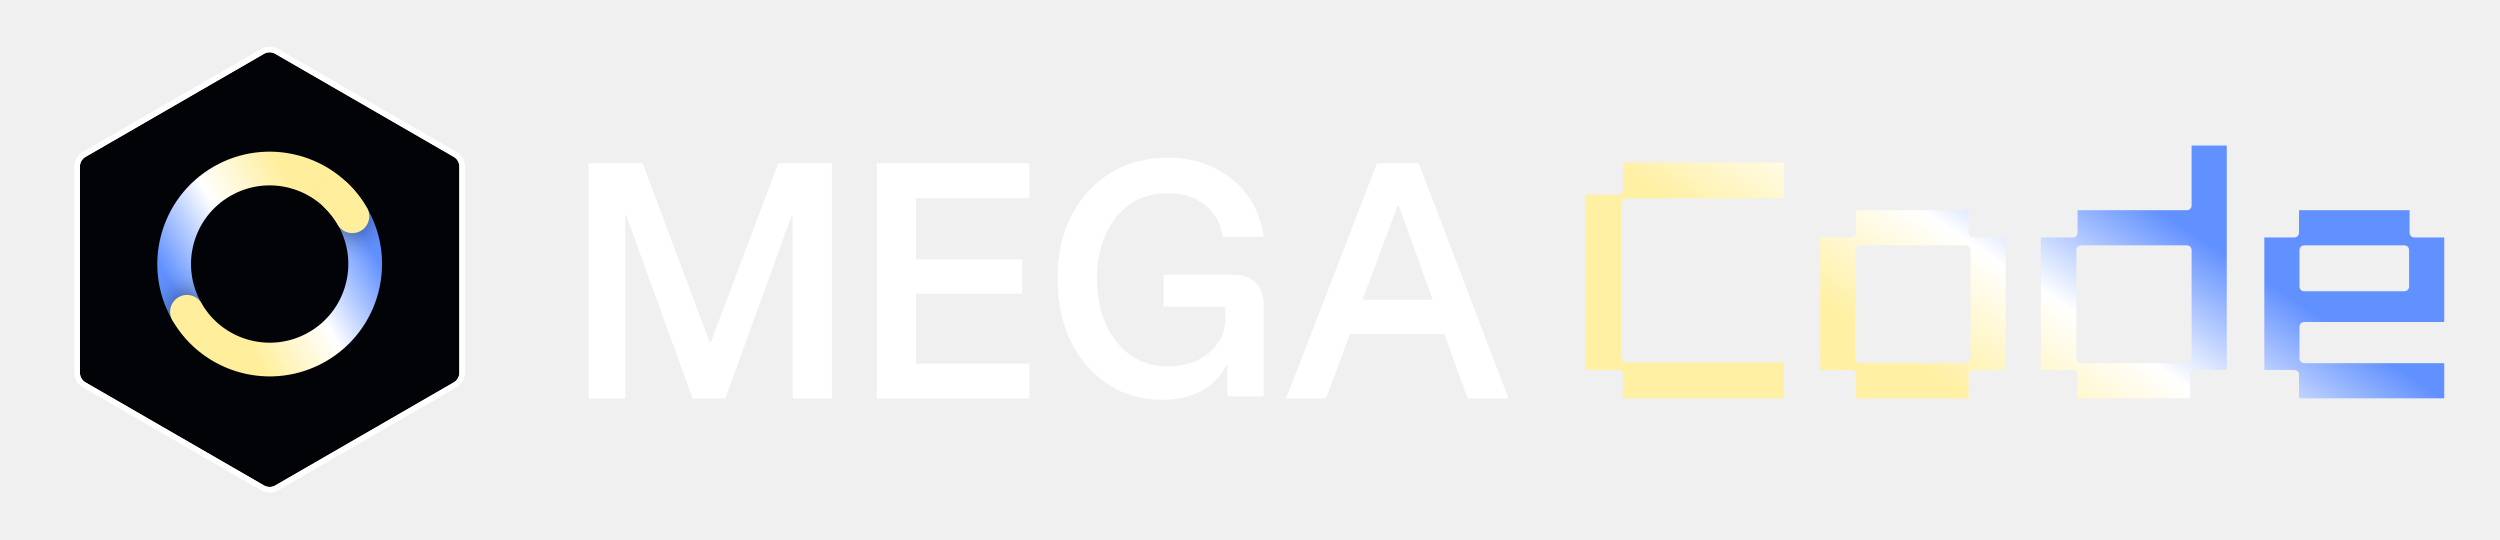
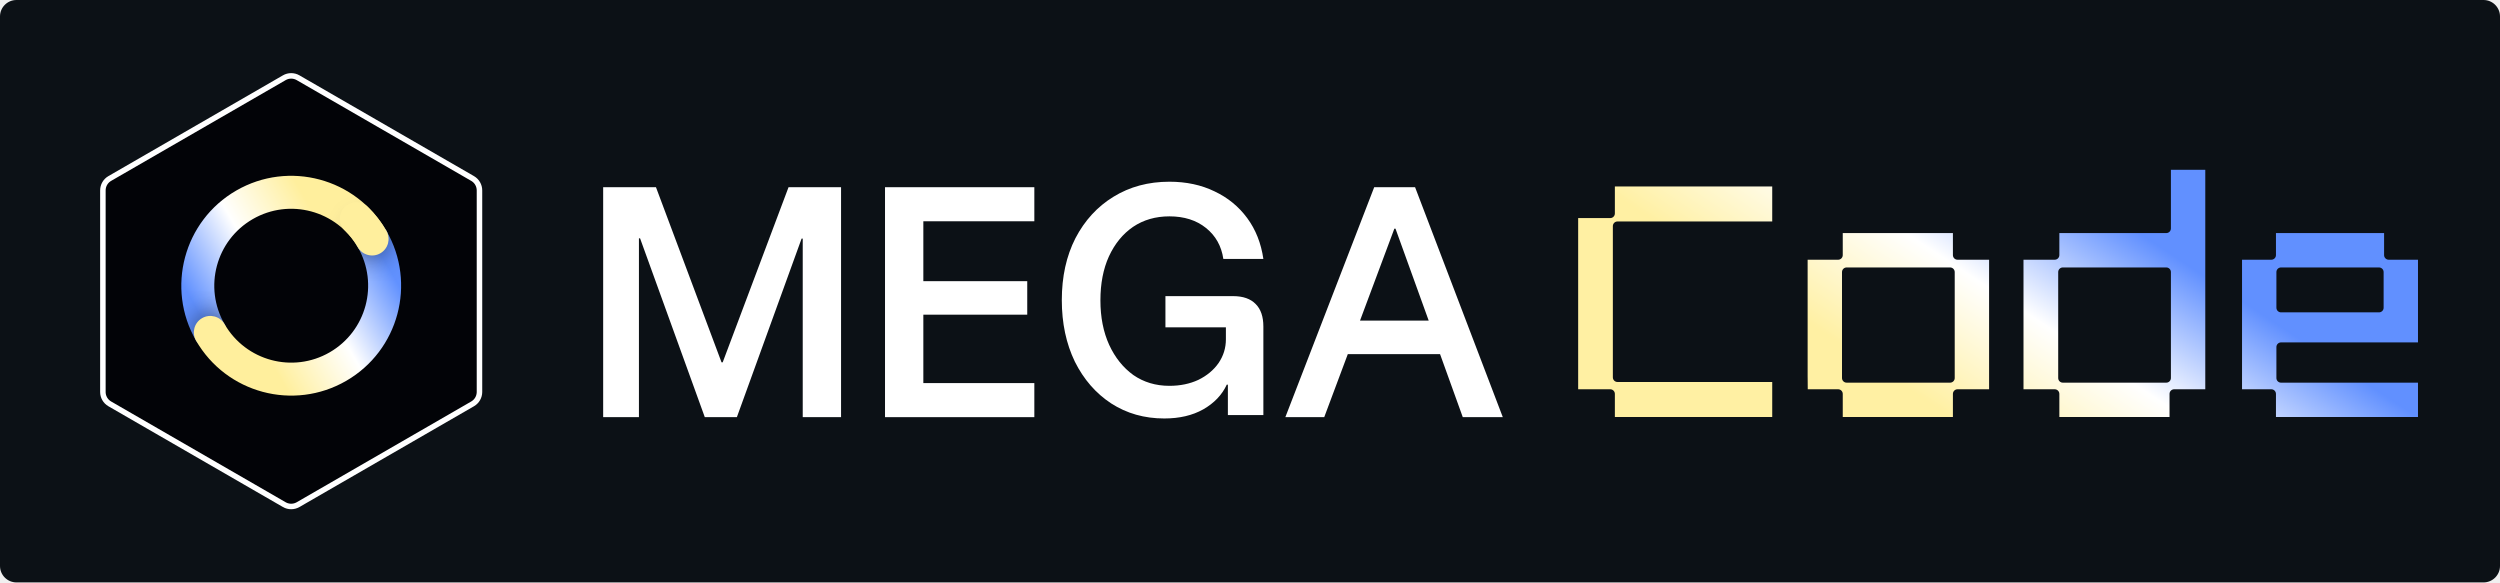
- <svg xmlns="http://www.w3.org/2000/svg" width="445" height="96" viewBox="0 0 445 96" fill="none">
-   <path d="M350.43 37.42V41.427C350.43 41.894 350.807 42.271 351.273 42.271H357.014V65.846H351.273C350.807 65.846 350.43 66.224 350.43 66.69V70.9H330.381V66.69C330.381 66.224 330.002 65.846 329.536 65.846H324.011C324.001 64.812 323.989 63.982 323.989 63.376V42.271H329.536C330.002 42.271 330.381 41.894 330.381 41.427V37.42H350.43ZM317.545 28.931V35.307H289.385C288.918 35.307 288.54 35.685 288.54 36.151V63.679C288.54 64.145 288.919 64.523 289.385 64.523H317.545V70.899H288.906V66.69C288.906 66.224 288.528 65.847 288.062 65.846H282.226V34.692H288.062C288.529 34.692 288.906 34.313 288.906 33.847V28.931H317.545ZM396.361 25.9V65.846H390.699C390.233 65.846 389.856 66.224 389.855 66.69V70.899H369.802V66.69C369.801 66.224 369.424 65.846 368.958 65.846H363.276V44.943C363.276 43.849 363.276 43.284 363.275 42.27H368.958C369.424 42.27 369.802 41.893 369.802 41.426V37.42H389.263C389.729 37.419 390.106 37.042 390.106 36.576V25.9H396.361ZM428.904 37.42V41.427C428.904 41.894 429.283 42.271 429.749 42.271H435.074V57.317H410.148C409.682 57.317 409.305 57.695 409.305 58.162V63.8C409.305 64.267 409.682 64.644 410.148 64.644H435.074V70.899H409.224V66.692C409.224 66.226 408.846 65.847 408.38 65.847H403.05V42.271H408.38C408.846 42.271 409.224 41.894 409.224 41.427V37.42H428.904ZM331.089 43.675C330.623 43.675 330.244 44.053 330.244 44.519V63.8C330.244 64.267 330.623 64.644 331.089 64.644H349.915C350.381 64.644 350.759 64.267 350.759 63.8V44.519C350.759 44.053 350.381 43.675 349.915 43.675H331.089ZM370.436 43.675C369.969 43.676 369.592 44.053 369.592 44.519V63.8C369.592 64.267 369.969 64.644 370.436 64.644H389.263C389.729 64.644 390.106 64.267 390.106 63.8V44.519C390.106 44.053 389.729 43.676 389.263 43.675H370.436ZM410.148 43.675C409.682 43.675 409.305 44.053 409.305 44.519V51.007C409.305 51.473 409.682 51.85 410.148 51.85H427.976C428.442 51.85 428.82 51.473 428.82 51.007V44.519C428.82 44.053 428.442 43.675 427.976 43.675H410.148Z" fill="url(#paint0_linear_112_3)" />
-   <path d="M228.933 70.922L245.105 29.072H252.545L268.51 70.922H261.225L257.091 59.452H240.3L236.011 70.922H228.933ZM242.521 53.355H255.025L248.98 36.615H248.773L242.521 53.355Z" fill="white" />
-   <path d="M206.901 71.162C203.284 71.162 200.064 70.249 197.239 68.424C194.449 66.598 192.245 64.067 190.626 60.829C189.042 57.557 188.249 53.819 188.249 49.617C188.249 45.346 189.076 41.592 190.729 38.354C192.417 35.116 194.725 32.602 197.653 30.811C200.615 28.985 204.008 28.072 207.831 28.072C210.897 28.072 213.635 28.658 216.046 29.829C218.457 30.965 220.438 32.584 221.988 34.685C223.538 36.787 224.519 39.267 224.933 42.126H217.648C217.303 39.783 216.253 37.906 214.496 36.494C212.739 35.082 210.518 34.376 207.831 34.376C205.317 34.376 203.112 35.013 201.218 36.287C199.358 37.562 197.894 39.353 196.826 41.66C195.793 43.934 195.276 46.603 195.276 49.669C195.276 52.734 195.81 55.438 196.878 57.781C197.946 60.088 199.409 61.914 201.269 63.257C203.164 64.566 205.351 65.221 207.831 65.221C209.794 65.221 211.551 64.859 213.101 64.135C214.651 63.378 215.874 62.362 216.769 61.087C217.665 59.778 218.113 58.332 218.113 56.747V54.577H207.108V48.894H219.404C221.23 48.894 222.608 49.376 223.538 50.34C224.468 51.27 224.933 52.631 224.933 54.422V70.542H218.474V65.014H218.268C217.407 66.874 215.977 68.372 213.979 69.509C212.016 70.611 209.657 71.162 206.901 71.162Z" fill="white" />
-   <path d="M183.249 70.922H156.073V29.072H183.249V35.272H163.048V46.173H181.958V52.27H163.048V64.722H183.249V70.922Z" fill="white" />
-   <path d="M104.776 70.922V29.072H114.386L126.321 60.95H126.527L138.514 29.072H148.072V70.922H141.097V38.423H140.891L129.111 70.922H123.272L111.492 38.372H111.286V70.922H104.776Z" fill="white" />
-   <path d="M46.995 9.577C47.614 9.22 48.376 9.22 48.995 9.577L80.766 27.92C81.384 28.277 81.766 28.937 81.766 29.652V66.337C81.766 67.052 81.384 67.712 80.766 68.069L48.995 86.412C48.376 86.769 47.614 86.769 46.995 86.412L15.225 68.069C14.606 67.712 14.225 67.052 14.225 66.337V29.652C14.225 28.937 14.606 28.277 15.225 27.92L46.995 9.577Z" fill="#020307" />
-   <path d="M81.766 29.653C81.766 28.983 81.431 28.36 80.879 27.991L80.766 27.92L48.995 9.577C48.377 9.22 47.614 9.22 46.995 9.577L15.225 27.92L15.111 27.991C14.56 28.36 14.225 28.983 14.225 29.653V66.338L14.229 66.471C14.273 67.134 14.645 67.735 15.225 68.07L46.995 86.412C47.575 86.747 48.281 86.768 48.877 86.475L48.995 86.412L80.766 68.07C81.346 67.735 81.717 67.133 81.761 66.471L81.766 66.338V29.653ZM82.766 66.338C82.766 67.41 82.194 68.4 81.266 68.936L49.495 87.279C48.567 87.814 47.423 87.814 46.495 87.279L14.725 68.936C13.797 68.4 13.225 67.41 13.225 66.338V29.653C13.225 28.581 13.797 27.59 14.725 27.054L46.495 8.711C47.423 8.176 48.567 8.175 49.495 8.711L81.266 27.054C82.194 27.59 82.766 28.581 82.766 29.653V66.338Z" fill="white" />
-   <path d="M38.001 29.679C47.567 24.157 59.798 27.434 65.321 37C66.15 38.435 65.658 40.27 64.223 41.098C62.788 41.926 60.954 41.435 60.125 40C56.259 33.304 47.697 31.01 41.001 34.876C34.305 38.742 32.011 47.304 35.877 54C36.705 55.435 36.213 57.27 34.779 58.098C33.344 58.926 31.509 58.435 30.68 57C25.158 47.434 28.435 35.202 38.001 29.679Z" fill="url(#paint1_linear_112_3)" />
-   <g filter="url(#filter0_d_112_3)">
-     <circle cx="33.498" cy="55.499" r="2.5" fill="#D9D9D9" />
+ <svg xmlns="http://www.w3.org/2000/svg" width="455" height="106" viewBox="0 0 455 106" fill="none">
+   <rect width="455" height="106" rx="3" fill="#0C1116" />
+   <path d="M355.43 42.42V46.427C355.43 46.894 355.807 47.271 356.273 47.271H362.014V70.846H356.273C355.807 70.846 355.43 71.224 355.43 71.69V75.9H335.381V71.69C335.381 71.224 335.002 70.846 334.536 70.846H329.011C329.001 69.812 328.989 68.982 328.989 68.376V47.271H334.536C335.002 47.271 335.381 46.894 335.381 46.427V42.42H355.43ZM322.545 33.931V40.307H294.385C293.918 40.307 293.54 40.685 293.54 41.151V68.679C293.54 69.145 293.919 69.523 294.385 69.523H322.545V75.899H293.906V71.69C293.906 71.224 293.528 70.847 293.062 70.846H287.226V39.692H293.062C293.529 39.692 293.906 39.313 293.906 38.847V33.931H322.545ZM401.361 30.9V70.846H395.699C395.233 70.846 394.856 71.224 394.855 71.69V75.899H374.802V71.69C374.801 71.224 374.424 70.846 373.958 70.846H368.276V49.943C368.276 48.849 368.276 48.284 368.275 47.27H373.958C374.424 47.27 374.802 46.893 374.802 46.426V42.42H394.263C394.729 42.419 395.106 42.042 395.106 41.576V30.9H401.361ZM433.904 42.42V46.427C433.904 46.894 434.283 47.271 434.749 47.271H440.074V62.317H415.148C414.682 62.317 414.305 62.695 414.305 63.162V68.8C414.305 69.267 414.682 69.644 415.148 69.644H440.074V75.899H414.224V71.692C414.224 71.226 413.846 70.847 413.38 70.847H408.05V47.271H413.38C413.846 47.271 414.224 46.894 414.224 46.427V42.42H433.904ZM336.089 48.675C335.623 48.675 335.244 49.053 335.244 49.519V68.8C335.244 69.267 335.623 69.644 336.089 69.644H354.915C355.381 69.644 355.759 69.267 355.759 68.8V49.519C355.759 49.053 355.381 48.675 354.915 48.675H336.089ZM375.436 48.675C374.969 48.676 374.592 49.053 374.592 49.519V68.8C374.592 69.267 374.969 69.644 375.436 69.644H394.263C394.729 69.644 395.106 69.267 395.106 68.8V49.519C395.106 49.053 394.729 48.676 394.263 48.675H375.436ZM415.148 48.675C414.682 48.675 414.305 49.053 414.305 49.519V56.007C414.305 56.473 414.682 56.85 415.148 56.85H432.976C433.442 56.85 433.82 56.473 433.82 56.007V49.519C433.82 49.053 433.442 48.675 432.976 48.675H415.148Z" fill="url(#paint0_linear_113_55)" />
+   <path d="M233.933 75.922L250.105 34.072H257.545L273.51 75.922H266.225L262.091 64.452H245.3L241.011 75.922H233.933ZM247.521 58.355H260.025L253.98 41.615H253.773L247.521 58.355Z" fill="white" />
+   <path d="M211.901 76.162C208.284 76.162 205.064 75.249 202.239 73.424C199.449 71.598 197.245 69.067 195.626 65.829C194.042 62.557 193.249 58.819 193.249 54.617C193.249 50.346 194.076 46.592 195.729 43.354C197.417 40.116 199.725 37.602 202.653 35.81C205.615 33.985 209.008 33.072 212.831 33.072C215.897 33.072 218.635 33.658 221.046 34.829C223.457 35.965 225.438 37.584 226.988 39.685C228.538 41.787 229.519 44.267 229.933 47.126H222.648C222.303 44.783 221.253 42.906 219.496 41.494C217.739 40.082 215.518 39.376 212.831 39.376C210.317 39.376 208.112 40.013 206.218 41.287C204.358 42.562 202.894 44.353 201.826 46.66C200.793 48.934 200.276 51.603 200.276 54.669C200.276 57.734 200.81 60.438 201.878 62.781C202.946 65.088 204.409 66.914 206.269 68.257C208.164 69.566 210.351 70.221 212.831 70.221C214.794 70.221 216.551 69.859 218.101 69.135C219.651 68.378 220.874 67.362 221.769 66.087C222.665 64.778 223.113 63.332 223.113 61.747V59.577H212.108V53.894H224.404C226.23 53.894 227.608 54.376 228.538 55.34C229.468 56.27 229.933 57.631 229.933 59.422V75.542H223.474V70.014H223.268C222.407 71.874 220.977 73.372 218.979 74.509C217.016 75.611 214.657 76.162 211.901 76.162Z" fill="white" />
+   <path d="M188.249 75.922H161.073V34.072H188.249V40.272H168.048V51.173H186.958V57.27H168.048V69.722H188.249V75.922Z" fill="white" />
+   <path d="M109.776 75.922V34.072H119.386L131.321 65.95H131.527L143.514 34.072H153.072V75.922H146.097V43.423H145.891L134.111 75.922H128.272L116.492 43.372H116.286V75.922H109.776Z" fill="white" />
+   <path d="M51.995 14.577C52.614 14.22 53.376 14.22 53.995 14.577L85.766 32.92C86.384 33.277 86.766 33.937 86.766 34.652V71.337C86.766 72.052 86.384 72.712 85.766 73.069L53.995 91.412C53.376 91.769 52.614 91.769 51.995 91.412L20.225 73.069C19.606 72.712 19.225 72.052 19.225 71.337V34.652C19.225 33.937 19.606 33.277 20.225 32.92L51.995 14.577Z" fill="#020307" />
+   <path d="M86.766 34.653C86.766 33.983 86.431 33.36 85.879 32.991L85.766 32.92L53.995 14.578C53.377 14.22 52.614 14.22 51.995 14.578L20.225 32.92L20.111 32.991C19.56 33.36 19.225 33.983 19.225 34.653V71.338L19.229 71.471C19.273 72.134 19.645 72.735 20.225 73.07L51.995 91.412C52.575 91.747 53.281 91.768 53.877 91.475L53.995 91.412L85.766 73.07C86.346 72.735 86.717 72.133 86.761 71.471L86.766 71.338V34.653ZM87.766 71.338C87.766 72.41 87.194 73.4 86.266 73.936L54.495 92.279C53.567 92.814 52.423 92.814 51.495 92.279L19.725 73.936C18.797 73.4 18.225 72.41 18.225 71.338V34.653C18.225 33.581 18.797 32.59 19.725 32.054L51.495 13.711C52.423 13.176 53.567 13.175 54.495 13.711L86.266 32.054C87.194 32.59 87.766 33.581 87.766 34.653V71.338Z" fill="white" />
+   <path d="M43.001 34.679C52.567 29.157 64.799 32.434 70.321 42C71.15 43.435 70.658 45.27 69.223 46.098C67.788 46.926 65.954 46.435 65.125 45C61.259 38.304 52.697 36.01 46.001 39.876C39.305 43.742 37.011 52.304 40.877 59C41.705 60.435 41.213 62.27 39.779 63.098C38.344 63.926 36.509 63.435 35.68 62C30.158 52.434 33.435 40.202 43.001 34.679Z" fill="url(#paint1_linear_113_55)" />
+   <g filter="url(#filter0_d_113_55)">
+     <circle cx="38.498" cy="60.499" r="2.5" fill="#D9D9D9" />
  </g>
-   <path d="M55.001 59.124C61.697 55.258 63.991 46.696 60.125 40C59.297 38.565 59.789 36.73 61.224 35.901C62.658 35.073 64.493 35.565 65.322 37C70.844 46.566 67.567 58.797 58.001 64.32C48.435 69.843 36.203 66.566 30.68 57C29.852 55.565 30.344 53.73 31.779 52.901C33.213 52.073 35.048 52.565 35.877 54C39.743 60.696 48.305 62.99 55.001 59.124Z" fill="url(#paint2_linear_112_3)" />
-   <g filter="url(#filter1_d_112_3)">
-     <circle cx="62.502" cy="38.5" r="2.5" fill="#D9D9D9" />
+   <path d="M60.001 64.124C66.697 60.258 68.991 51.696 65.125 45C64.297 43.565 64.789 41.73 66.224 40.901C67.658 40.073 69.493 40.565 70.322 42C75.844 51.566 72.567 63.797 63.001 69.32C53.435 74.843 41.203 71.566 35.681 62C34.852 60.565 35.344 58.73 36.779 57.901C38.213 57.073 40.048 57.565 40.877 59C44.743 65.696 53.305 67.99 60.001 64.124Z" fill="url(#paint2_linear_113_55)" />
+   <g filter="url(#filter1_d_113_55)">
+     <circle cx="67.502" cy="43.5" r="2.5" fill="#D9D9D9" />
  </g>
-   <path d="M65.322 36.999C66.15 38.434 65.659 40.269 64.224 41.098C62.789 41.926 60.954 41.434 60.126 39.999C59.462 38.849 58.662 37.832 57.76 36.954C56.572 35.799 56.546 33.9 57.701 32.712C58.856 31.525 60.756 31.498 61.943 32.653C63.237 33.912 64.379 35.366 65.322 36.999Z" fill="#FFEF9D" />
+   <path d="M70.322 42C71.15 43.434 70.659 45.269 69.224 46.098C67.789 46.926 65.954 46.434 65.126 45C64.462 43.849 63.662 42.832 62.76 41.954C61.572 40.799 61.546 38.9 62.701 37.712C63.856 36.525 65.756 36.498 66.943 37.654C68.237 38.912 69.379 40.366 70.322 42Z" fill="#FFEF9D" />
  <defs>
-     <filter id="filter0_d_112_3" x="25.998" y="47.999" width="15" height="15" filterUnits="userSpaceOnUse" color-interpolation-filters="sRGB">
+     <filter id="filter0_d_113_55" x="30.998" y="52.999" width="15" height="15" filterUnits="userSpaceOnUse" color-interpolation-filters="sRGB">
      <feFlood flood-opacity="0" result="BackgroundImageFix" />
      <feColorMatrix in="SourceAlpha" type="matrix" values="0 0 0 0 0 0 0 0 0 0 0 0 0 0 0 0 0 0 127 0" result="hardAlpha" />
      <feOffset />
      <feGaussianBlur stdDeviation="2.5" />
      <feComposite in2="hardAlpha" operator="out" />
      <feColorMatrix type="matrix" values="0 0 0 0 0.008 0 0 0 0 0.012 0 0 0 0 0.027 0 0 0 0.9 0" />
-       <feBlend mode="normal" in2="BackgroundImageFix" result="effect1_dropShadow_112_3" />
-       <feBlend mode="normal" in="SourceGraphic" in2="effect1_dropShadow_112_3" result="shape" />
+       <feBlend mode="normal" in2="BackgroundImageFix" result="effect1_dropShadow_113_55" />
+       <feBlend mode="normal" in="SourceGraphic" in2="effect1_dropShadow_113_55" result="shape" />
    </filter>
-     <filter id="filter1_d_112_3" x="55.002" y="31" width="15" height="15" filterUnits="userSpaceOnUse" color-interpolation-filters="sRGB">
+     <filter id="filter1_d_113_55" x="60.002" y="36" width="15" height="15" filterUnits="userSpaceOnUse" color-interpolation-filters="sRGB">
      <feFlood flood-opacity="0" result="BackgroundImageFix" />
      <feColorMatrix in="SourceAlpha" type="matrix" values="0 0 0 0 0 0 0 0 0 0 0 0 0 0 0 0 0 0 127 0" result="hardAlpha" />
      <feOffset />
      <feGaussianBlur stdDeviation="2.5" />
      <feComposite in2="hardAlpha" operator="out" />
      <feColorMatrix type="matrix" values="0 0 0 0 0.008 0 0 0 0 0.012 0 0 0 0 0.027 0 0 0 0.9 0" />
-       <feBlend mode="normal" in2="BackgroundImageFix" result="effect1_dropShadow_112_3" />
-       <feBlend mode="normal" in="SourceGraphic" in2="effect1_dropShadow_112_3" result="shape" />
+       <feBlend mode="normal" in2="BackgroundImageFix" result="effect1_dropShadow_113_55" />
+       <feBlend mode="normal" in="SourceGraphic" in2="effect1_dropShadow_113_55" result="shape" />
    </filter>
-     <linearGradient id="paint0_linear_112_3" x1="282.001" y1="25.9" x2="307.838" y2="-13.178" gradientUnits="userSpaceOnUse">
+     <linearGradient id="paint0_linear_113_55" x1="287.001" y1="30.9" x2="312.838" y2="-8.178" gradientUnits="userSpaceOnUse">
      <stop stop-color="#FFF0A3" />
      <stop offset="0.5" stop-color="white" />
      <stop offset="1" stop-color="#6190FF" />
    </linearGradient>
-     <linearGradient id="paint1_linear_112_3" x1="58.473" y1="31.139" x2="29.028" y2="48.139" gradientUnits="userSpaceOnUse">
+     <linearGradient id="paint1_linear_113_55" x1="63.473" y1="36.139" x2="34.028" y2="53.139" gradientUnits="userSpaceOnUse">
      <stop offset="0.2" stop-color="#FFEF9D" />
      <stop offset="0.6" stop-color="white" />
      <stop offset="1" stop-color="#6191FF" />
    </linearGradient>
-     <linearGradient id="paint2_linear_112_3" x1="66.974" y1="45.861" x2="37.528" y2="62.861" gradientUnits="userSpaceOnUse">
+     <linearGradient id="paint2_linear_113_55" x1="71.974" y1="50.861" x2="42.528" y2="67.861" gradientUnits="userSpaceOnUse">
      <stop stop-color="#6191FF" />
      <stop offset="0.4" stop-color="white" />
      <stop offset="0.8" stop-color="#FFEF9D" />
    </linearGradient>
  </defs>
</svg>
